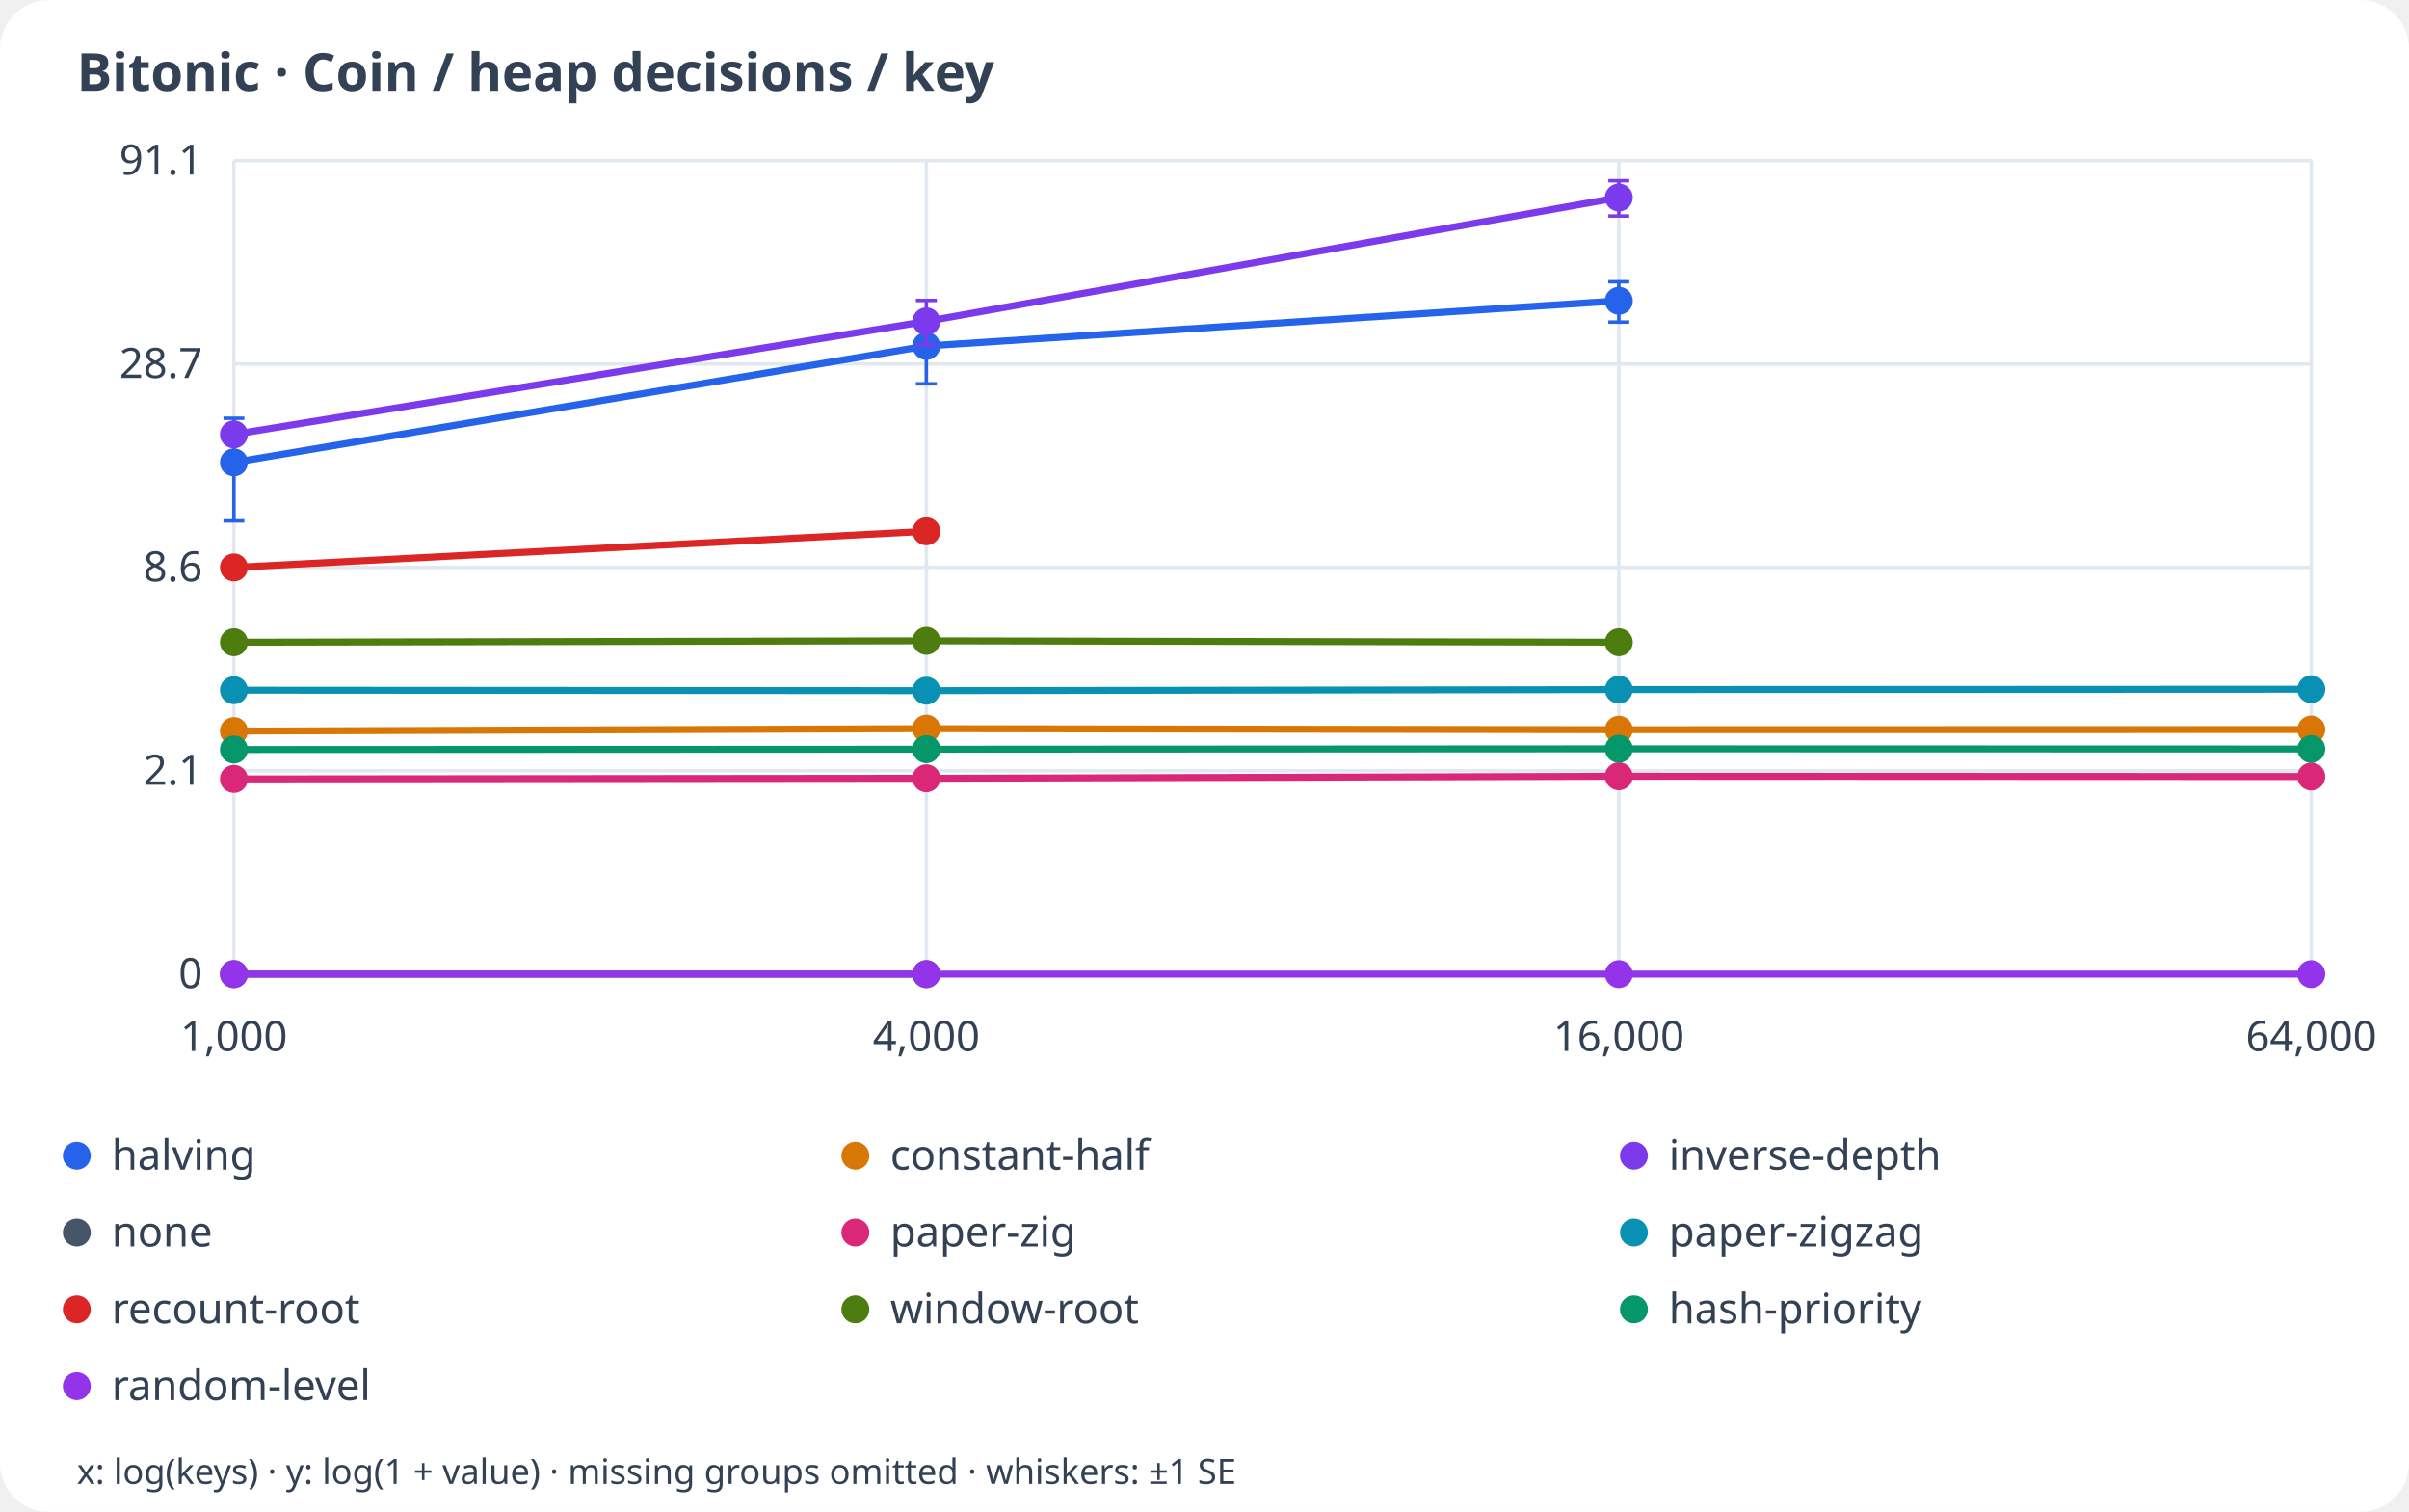
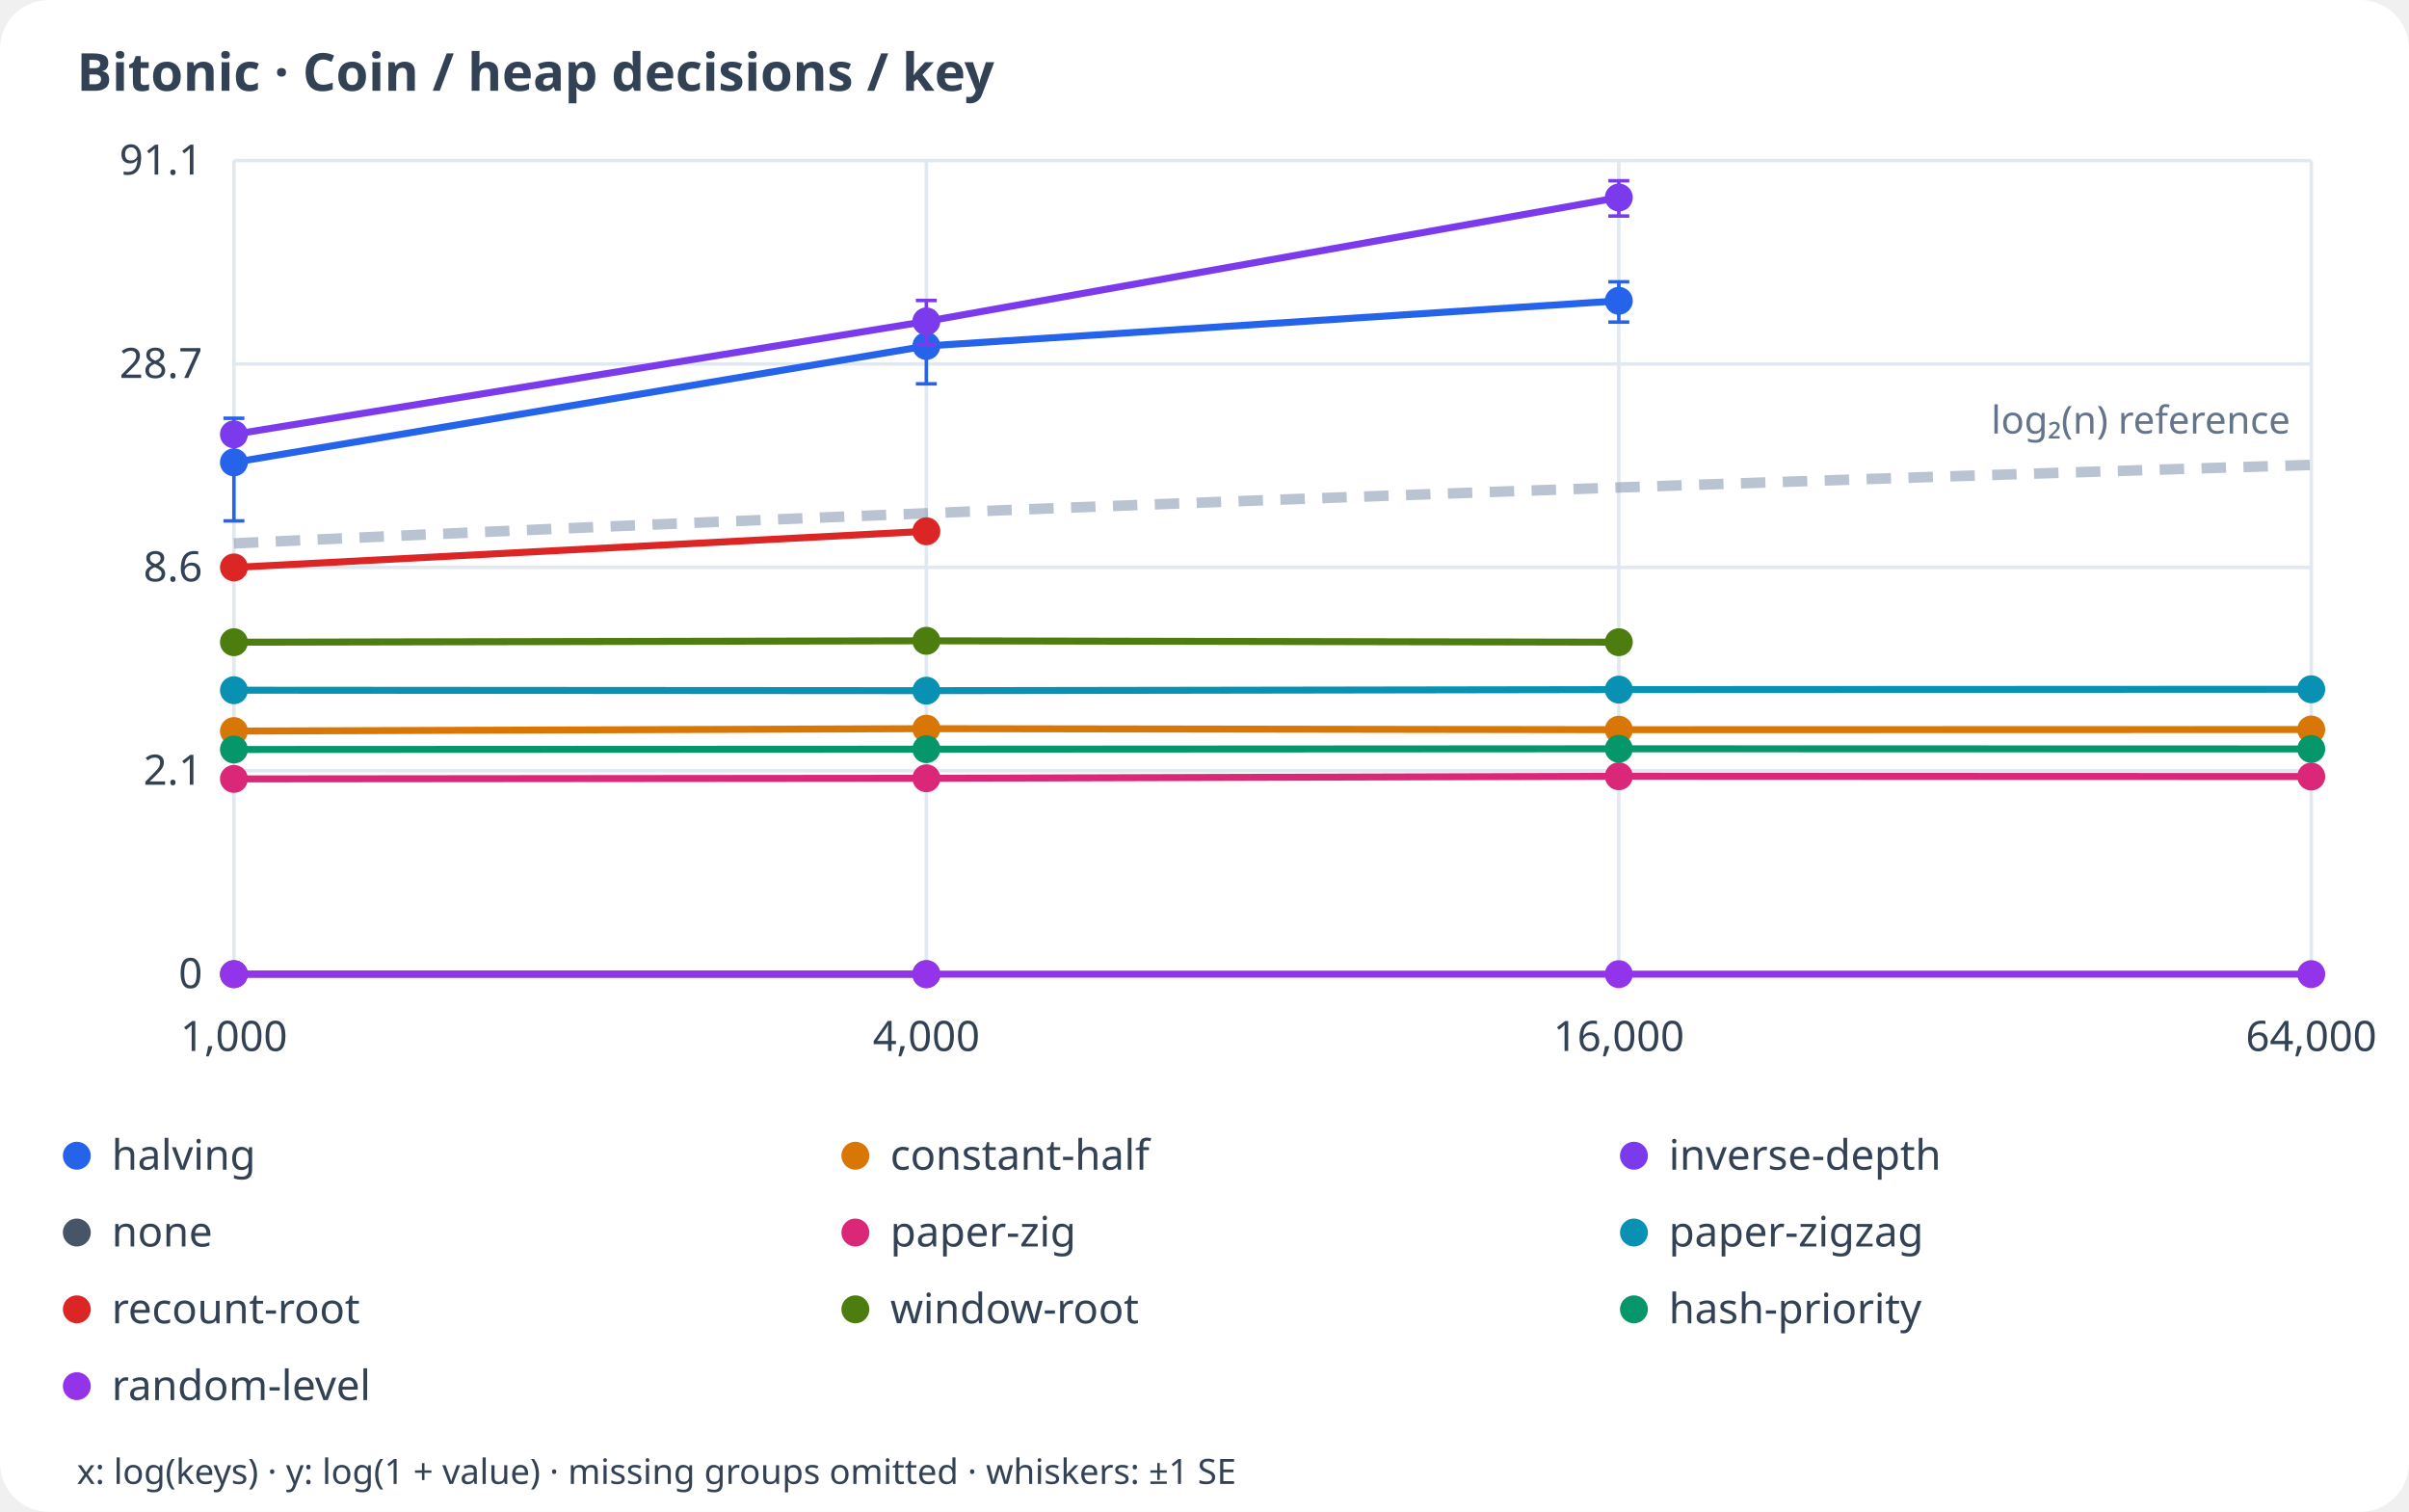
<svg xmlns="http://www.w3.org/2000/svg" viewBox="0 0 690 433" role="img" aria-labelledby="title desc">
  <style>text{font:12px system-ui,sans-serif;fill:#334155}.grid{stroke:#e2e8f0}path,line{vector-effect:non-scaling-stroke}</style>
  <rect width="690" height="433" rx="14" fill="white" />
  <text x="22" y="26" style="font-size:15px;font-weight:650">Bitonic · Coin / heap decisions / key</text>
  <line class="grid" x1="67" x2="662" y1="279.00" y2="279.00" />
  <text x="58" y="283.00" text-anchor="end">0</text>
  <line class="grid" x1="67" x2="662" y1="220.75" y2="220.75" />
  <text x="58" y="224.75" text-anchor="end">2.1</text>
  <line class="grid" x1="67" x2="662" y1="162.50" y2="162.50" />
  <text x="58" y="166.50" text-anchor="end">8.6</text>
  <line class="grid" x1="67" x2="662" y1="104.25" y2="104.25" />
  <text x="58" y="108.25" text-anchor="end">28.7</text>
  <line class="grid" x1="67" x2="662" y1="46.00" y2="46.00" />
  <text x="58" y="50.00" text-anchor="end">91.1</text>
  <line class="grid" x1="67.00" x2="67.00" y1="46" y2="279" />
  <text x="67.00" y="301" text-anchor="middle">1,000</text>
  <line class="grid" x1="265.33" x2="265.33" y1="46" y2="279" />
  <text x="265.33" y="301" text-anchor="middle">4,000</text>
  <line class="grid" x1="463.67" x2="463.67" y1="46" y2="279" />
  <text x="463.67" y="301" text-anchor="middle">16,000</text>
  <line class="grid" x1="662.00" x2="662.00" y1="46" y2="279" />
  <text x="662.00" y="301" text-anchor="middle">64,000</text>
+   <path class="log-reference" d="M67.00,155.64 L72.95,155.36 L78.90,155.08 L84.85,154.80 L90.80,154.52 L96.75,154.25 L102.70,153.98 L108.65,153.70 L114.60,153.43 L120.55,153.16 L126.50,152.90 L132.45,152.63 L138.40,152.36 L144.35,152.10 L150.30,151.84 L156.25,151.58 L162.20,151.32 L168.15,151.06 L174.10,150.80 L180.05,150.55 L186.00,150.29 L191.95,150.04 L197.90,149.78 L203.85,149.53 L209.80,149.28 L215.75,149.04 L221.70,148.79 L227.65,148.54 L233.60,148.30 L239.55,148.05 L245.50,147.81 L251.45,147.57 L257.40,147.33 L263.35,147.09 L269.30,146.85 L275.25,146.61 L281.20,146.38 L287.15,146.14 L293.10,145.91 L299.05,145.68 L305.00,145.44 L310.95,145.21 L316.90,144.98 L322.85,144.76 L328.80,144.53 L334.75,144.30 L340.70,144.08 L346.65,143.85 L352.60,143.63 L358.55,143.40 L364.50,143.18 L370.45,142.96 L376.40,142.74 L382.35,142.52 L388.30,142.31 L394.25,142.09 L400.20,141.87 L406.15,141.66 L412.10,141.44 L418.05,141.23 L424.00,141.02 L429.95,140.80 L435.90,140.59 L441.85,140.38 L447.80,140.17 L453.75,139.97 L459.70,139.76 L465.65,139.55 L471.60,139.35 L477.55,139.14 L483.50,138.94 L489.45,138.73 L495.40,138.53 L501.35,138.33 L507.30,138.13 L513.25,137.93 L519.20,137.73 L525.15,137.53 L531.10,137.33 L537.05,137.13 L543.00,136.94 L548.95,136.74 L554.90,136.55 L560.85,136.35 L566.80,136.16 L572.75,135.97 L578.70,135.77 L584.65,135.58 L590.60,135.39 L596.55,135.20 L602.50,135.01 L608.45,134.83 L614.40,134.64 L620.35,134.45 L626.30,134.26 L632.25,134.08 L638.20,133.89 L644.15,133.71 L650.10,133.52 L656.05,133.34 L662.00,133.16" stroke="#94a3b8" stroke-width="3" stroke-dasharray="7 5" opacity="0.65" fill="none" />
+   <text x="656" y="124.16" text-anchor="end" style="fill:#64748b;font-size:11px">log₂(n) reference</text>
  <path d="M67.00,149.19V119.79 M64.00,149.19h6 M64.00,119.79h6" stroke="#2563eb" fill="none" />
  <circle cx="67.00" cy="132.42" r="4" fill="#2563eb" />
  <path d="M67.00,132.42 L265.33,99.09" stroke="#2563eb" stroke-width="2" fill="none" />
  <path d="M265.33,109.93V90.14 M262.33,109.93h6 M262.33,90.14h6" stroke="#2563eb" fill="none" />
  <circle cx="265.33" cy="99.09" r="4" fill="#2563eb" />
  <path d="M265.33,99.09 L463.67,86.15" stroke="#2563eb" stroke-width="2" fill="none" />
  <path d="M463.67,92.25V80.71 M460.67,92.25h6 M460.67,80.71h6" stroke="#2563eb" fill="none" />
  <circle cx="463.67" cy="86.15" r="4" fill="#2563eb" />
  <circle cx="22" cy="331" r="4" fill="#2563eb" />
  <text x="32" y="335">halving</text>
  <path d="M67.00,209.61V209.16 M64.00,209.61h6 M64.00,209.16h6" stroke="#d97706" fill="none" />
  <circle cx="67.00" cy="209.38" r="4" fill="#d97706" />
  <path d="M67.00,209.38 L265.33,208.69" stroke="#d97706" stroke-width="2" fill="none" />
  <path d="M265.33,208.76V208.63 M262.33,208.76h6 M262.33,208.63h6" stroke="#d97706" fill="none" />
  <circle cx="265.33" cy="208.69" r="4" fill="#d97706" />
  <path d="M265.33,208.69 L463.67,208.99" stroke="#d97706" stroke-width="2" fill="none" />
  <path d="M463.67,209.09V208.89 M460.67,209.09h6 M460.67,208.89h6" stroke="#d97706" fill="none" />
  <circle cx="463.67" cy="208.99" r="4" fill="#d97706" />
  <path d="M463.67,208.99 L662.00,208.94" stroke="#d97706" stroke-width="2" fill="none" />
  <path d="M662.00,208.97V208.91 M659.00,208.97h6 M659.00,208.91h6" stroke="#d97706" fill="none" />
  <circle cx="662.00" cy="208.94" r="4" fill="#d97706" />
  <circle cx="245" cy="331" r="4" fill="#d97706" />
  <text x="255" y="335">constant-half</text>
  <path d="M67.00,126.17V122.68 M64.00,126.17h6 M64.00,122.68h6" stroke="#7c3aed" fill="none" />
  <circle cx="67.00" cy="124.40" r="4" fill="#7c3aed" />
  <path d="M67.00,124.40 L265.33,92.04" stroke="#7c3aed" stroke-width="2" fill="none" />
  <path d="M265.33,98.81V86.06 M262.33,98.81h6 M262.33,86.06h6" stroke="#7c3aed" fill="none" />
  <circle cx="265.33" cy="92.04" r="4" fill="#7c3aed" />
  <path d="M265.33,92.04 L463.67,56.57" stroke="#7c3aed" stroke-width="2" fill="none" />
  <path d="M463.67,61.87V51.77 M460.67,61.87h6 M460.67,51.77h6" stroke="#7c3aed" fill="none" />
  <circle cx="463.67" cy="56.57" r="4" fill="#7c3aed" />
  <circle cx="468" cy="331" r="4" fill="#7c3aed" />
  <text x="478" y="335">inverse-depth</text>
  <path d="M67.00,279.00V279.00 M64.00,279.00h6 M64.00,279.00h6" stroke="#475569" fill="none" />
  <circle cx="67.00" cy="279.00" r="4" fill="#475569" />
  <path d="M67.00,279.00 L265.33,279.00" stroke="#475569" stroke-width="2" fill="none" />
  <path d="M265.33,279.00V279.00 M262.33,279.00h6 M262.33,279.00h6" stroke="#475569" fill="none" />
  <circle cx="265.33" cy="279.00" r="4" fill="#475569" />
  <circle cx="22" cy="353" r="4" fill="#475569" />
  <text x="32" y="357">none</text>
  <path d="M67.00,223.32V222.84 M64.00,223.32h6 M64.00,222.84h6" stroke="#db2777" fill="none" />
  <circle cx="67.00" cy="223.08" r="4" fill="#db2777" />
  <path d="M67.00,223.08 L265.33,222.90" stroke="#db2777" stroke-width="2" fill="none" />
  <path d="M265.33,223.03V222.78 M262.33,223.03h6 M262.33,222.78h6" stroke="#db2777" fill="none" />
  <circle cx="265.33" cy="222.90" r="4" fill="#db2777" />
  <path d="M265.33,222.90 L463.67,222.32" stroke="#db2777" stroke-width="2" fill="none" />
  <path d="M463.67,222.41V222.22 M460.67,222.41h6 M460.67,222.22h6" stroke="#db2777" fill="none" />
  <circle cx="463.67" cy="222.32" r="4" fill="#db2777" />
  <path d="M463.67,222.32 L662.00,222.40" stroke="#db2777" stroke-width="2" fill="none" />
  <path d="M662.00,222.44V222.37 M659.00,222.44h6 M659.00,222.37h6" stroke="#db2777" fill="none" />
  <circle cx="662.00" cy="222.40" r="4" fill="#db2777" />
  <circle cx="245" cy="353" r="4" fill="#db2777" />
  <text x="255" y="357">paper-zig</text>
  <path d="M67.00,198.44V196.94 M64.00,198.44h6 M64.00,196.94h6" stroke="#0891b2" fill="none" />
  <circle cx="67.00" cy="197.68" r="4" fill="#0891b2" />
  <path d="M67.00,197.68 L265.33,197.81" stroke="#0891b2" stroke-width="2" fill="none" />
  <path d="M265.33,198.06V197.57 M262.33,198.06h6 M262.33,197.57h6" stroke="#0891b2" fill="none" />
  <circle cx="265.33" cy="197.81" r="4" fill="#0891b2" />
  <path d="M265.33,197.81 L463.67,197.50" stroke="#0891b2" stroke-width="2" fill="none" />
  <path d="M463.67,197.77V197.24 M460.67,197.77h6 M460.67,197.24h6" stroke="#0891b2" fill="none" />
  <circle cx="463.67" cy="197.50" r="4" fill="#0891b2" />
  <path d="M463.67,197.50 L662.00,197.41" stroke="#0891b2" stroke-width="2" fill="none" />
  <path d="M662.00,197.46V197.37 M659.00,197.46h6 M659.00,197.37h6" stroke="#0891b2" fill="none" />
  <circle cx="662.00" cy="197.41" r="4" fill="#0891b2" />
  <circle cx="468" cy="353" r="4" fill="#0891b2" />
  <text x="478" y="357">paper-zigzag</text>
  <path d="M67.00,162.66V162.35 M64.00,162.66h6 M64.00,162.35h6" stroke="#dc2626" fill="none" />
  <circle cx="67.00" cy="162.51" r="4" fill="#dc2626" />
  <path d="M67.00,162.51 L265.33,152.16" stroke="#dc2626" stroke-width="2" fill="none" />
  <path d="M265.33,152.50V151.82 M262.33,152.50h6 M262.33,151.82h6" stroke="#dc2626" fill="none" />
  <circle cx="265.33" cy="152.16" r="4" fill="#dc2626" />
  <circle cx="22" cy="375" r="4" fill="#dc2626" />
  <text x="32" y="379">recount-root</text>
  <path d="M67.00,184.09V183.77 M64.00,184.09h6 M64.00,183.77h6" stroke="#4d7c0f" fill="none" />
  <circle cx="67.00" cy="183.93" r="4" fill="#4d7c0f" />
  <path d="M67.00,183.93 L265.33,183.53" stroke="#4d7c0f" stroke-width="2" fill="none" />
  <path d="M265.33,183.93V183.13 M262.33,183.93h6 M262.33,183.13h6" stroke="#4d7c0f" fill="none" />
  <circle cx="265.33" cy="183.53" r="4" fill="#4d7c0f" />
  <path d="M265.33,183.53 L463.67,183.93" stroke="#4d7c0f" stroke-width="2" fill="none" />
  <path d="M463.67,184.10V183.76 M460.67,184.10h6 M460.67,183.76h6" stroke="#4d7c0f" fill="none" />
  <circle cx="463.67" cy="183.93" r="4" fill="#4d7c0f" />
  <circle cx="245" cy="375" r="4" fill="#4d7c0f" />
  <text x="255" y="379">window-root</text>
  <path d="M67.00,214.82V214.49 M64.00,214.82h6 M64.00,214.49h6" stroke="#059669" fill="none" />
  <circle cx="67.00" cy="214.66" r="4" fill="#059669" />
  <path d="M67.00,214.66 L265.33,214.57" stroke="#059669" stroke-width="2" fill="none" />
  <path d="M265.33,214.86V214.29 M262.33,214.86h6 M262.33,214.29h6" stroke="#059669" fill="none" />
  <circle cx="265.33" cy="214.57" r="4" fill="#059669" />
  <path d="M265.33,214.57 L463.67,214.46" stroke="#059669" stroke-width="2" fill="none" />
  <path d="M463.67,214.61V214.31 M460.67,214.61h6 M460.67,214.31h6" stroke="#059669" fill="none" />
  <circle cx="463.67" cy="214.46" r="4" fill="#059669" />
  <path d="M463.67,214.46 L662.00,214.51" stroke="#059669" stroke-width="2" fill="none" />
  <path d="M662.00,214.57V214.45 M659.00,214.57h6 M659.00,214.45h6" stroke="#059669" fill="none" />
  <circle cx="662.00" cy="214.51" r="4" fill="#059669" />
  <circle cx="468" cy="375" r="4" fill="#059669" />
  <text x="478" y="379">hash-priority</text>
  <path d="M67.00,279.00V279.00 M64.00,279.00h6 M64.00,279.00h6" stroke="#9333ea" fill="none" />
  <circle cx="67.00" cy="279.00" r="4" fill="#9333ea" />
  <path d="M67.00,279.00 L265.33,279.00" stroke="#9333ea" stroke-width="2" fill="none" />
  <path d="M265.33,279.00V279.00 M262.33,279.00h6 M262.33,279.00h6" stroke="#9333ea" fill="none" />
  <circle cx="265.33" cy="279.00" r="4" fill="#9333ea" />
  <path d="M265.33,279.00 L463.67,279.00" stroke="#9333ea" stroke-width="2" fill="none" />
  <path d="M463.67,279.00V279.00 M460.67,279.00h6 M460.67,279.00h6" stroke="#9333ea" fill="none" />
  <circle cx="463.67" cy="279.00" r="4" fill="#9333ea" />
  <path d="M463.67,279.00 L662.00,279.00" stroke="#9333ea" stroke-width="2" fill="none" />
  <path d="M662.00,279.00V279.00 M659.00,279.00h6 M659.00,279.00h6" stroke="#9333ea" fill="none" />
  <circle cx="662.00" cy="279.00" r="4" fill="#9333ea" />
  <circle cx="22" cy="397" r="4" fill="#9333ea" />
  <text x="32" y="401">random-level</text>
  <text x="22" y="425" style="font-size:10px">x: log(keys) · y: log(1 + value) · missing groups omitted · whiskers: ±1 SE</text>
</svg>
